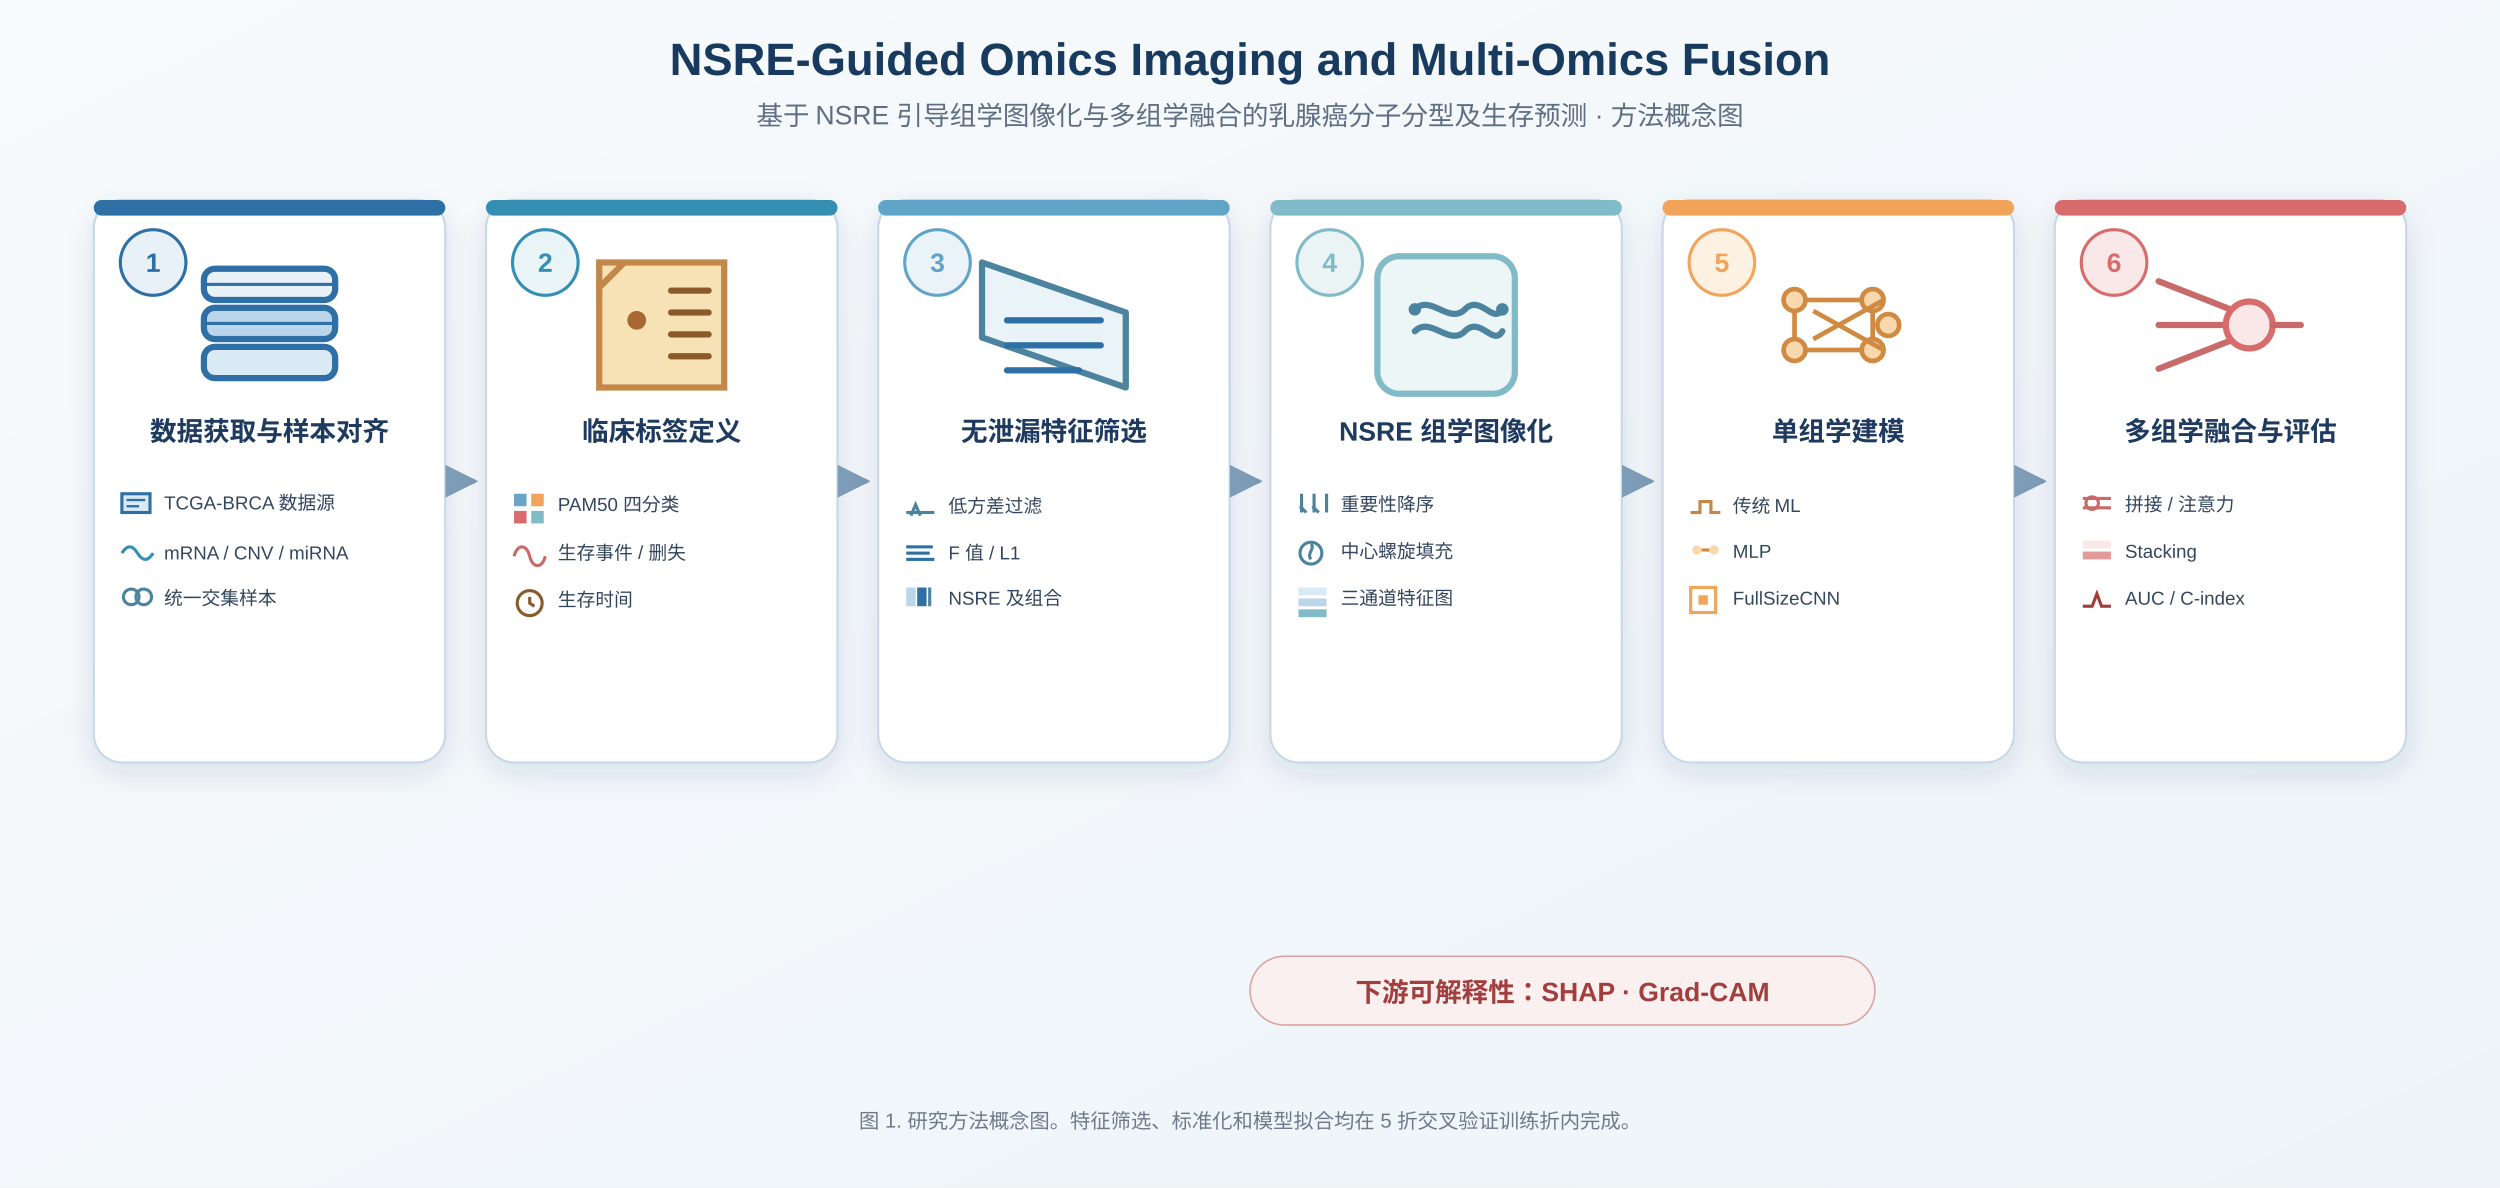
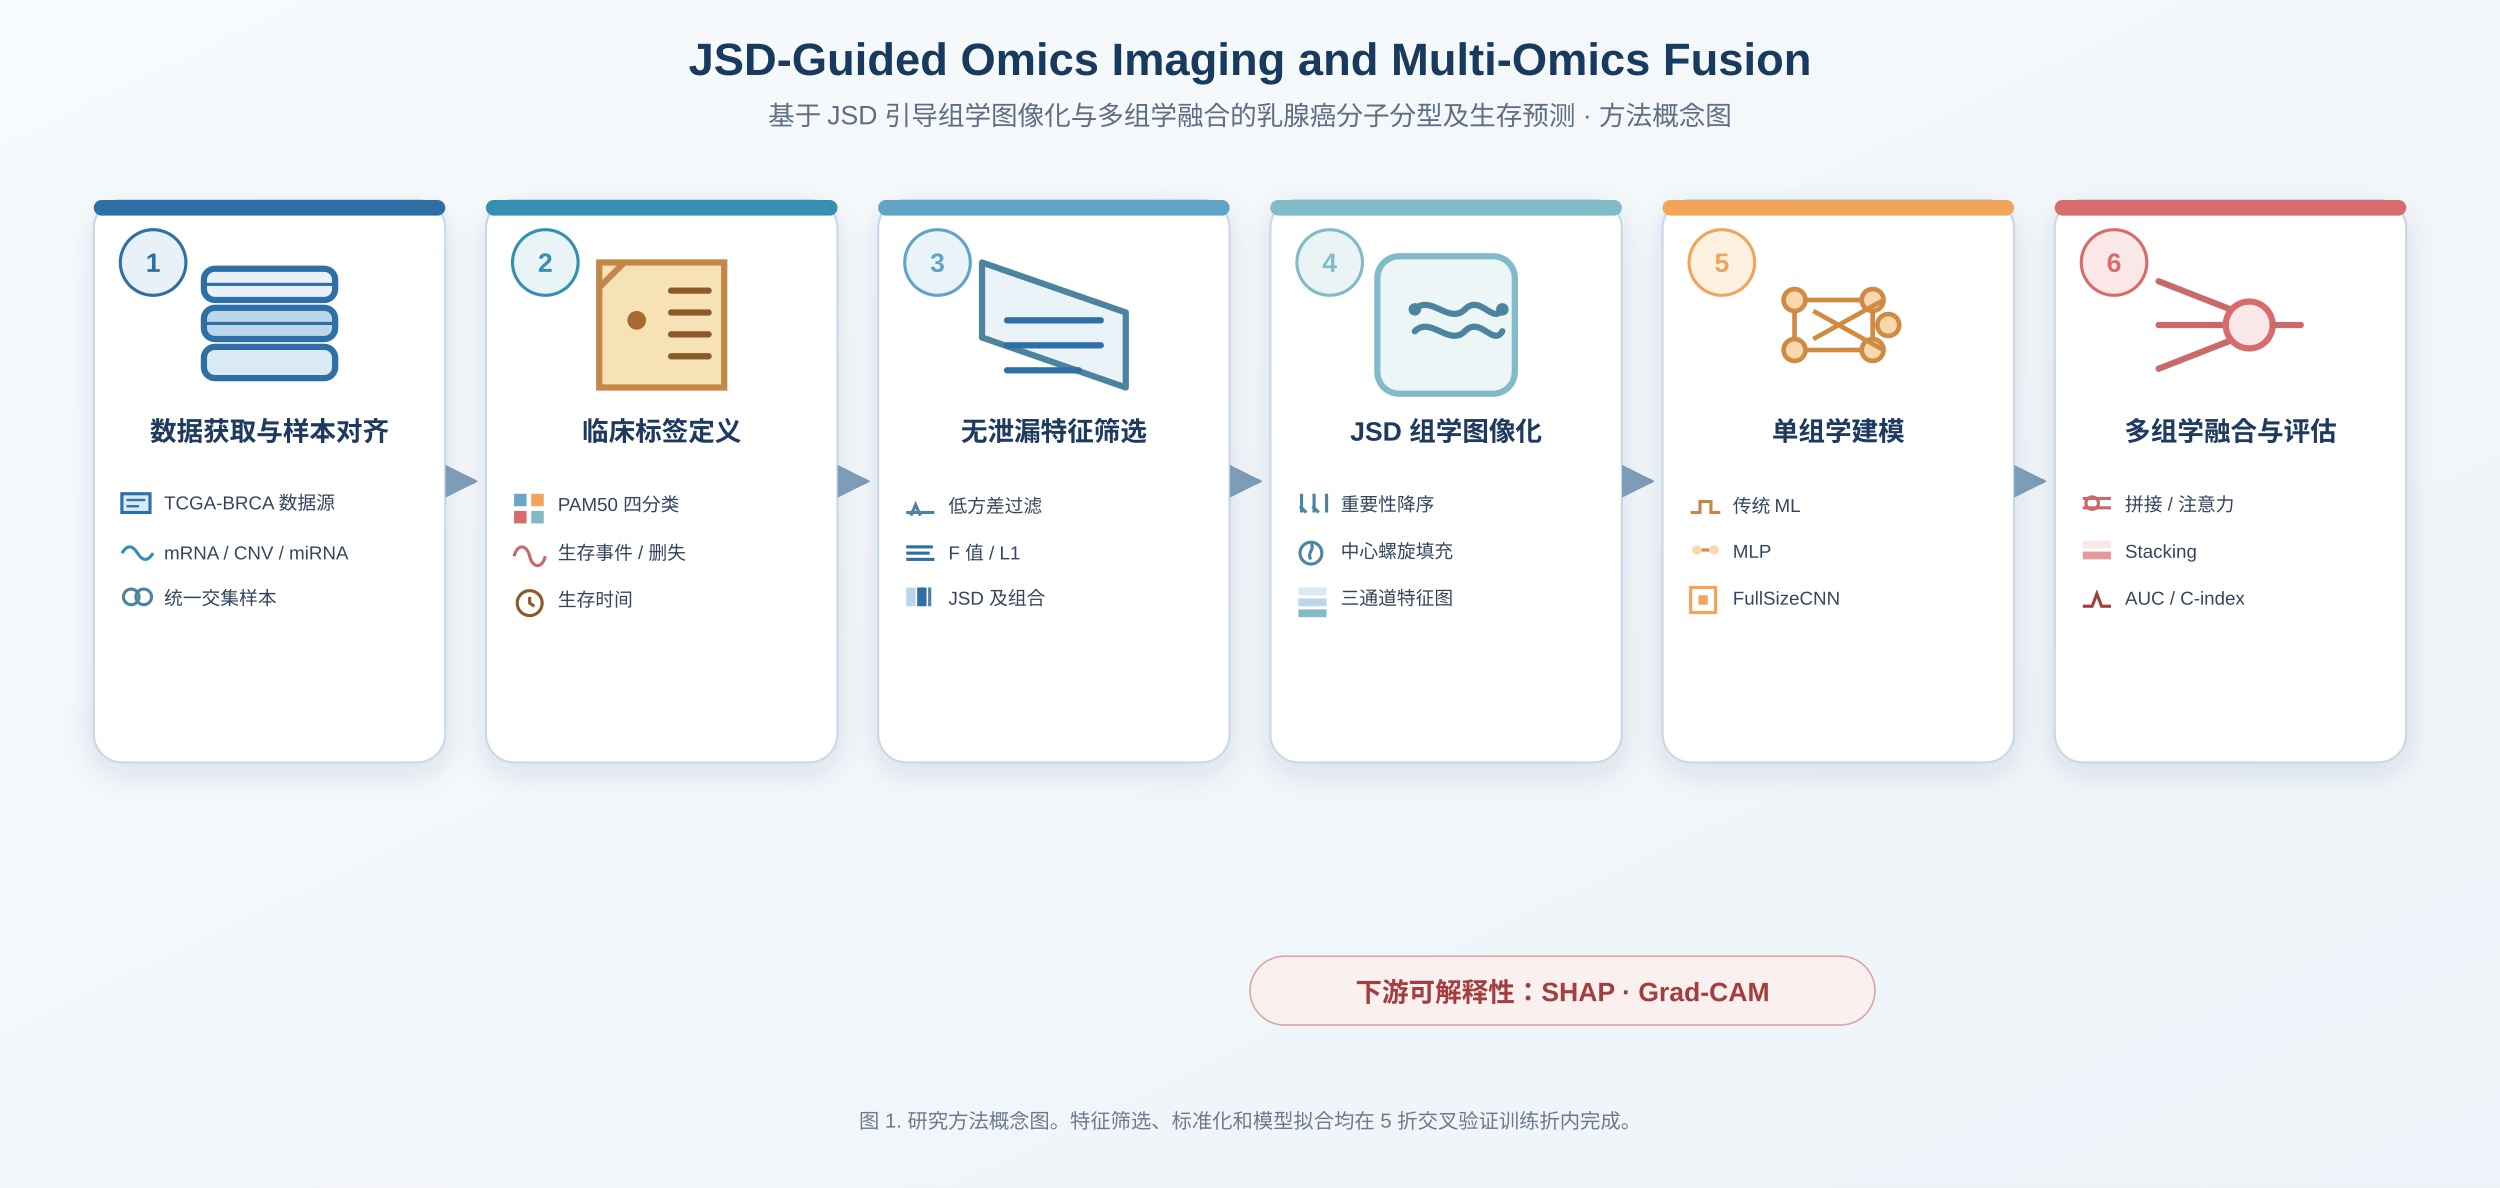
<svg xmlns="http://www.w3.org/2000/svg" width="1600" height="760" viewBox="0 0 1600 760" font-family="Microsoft YaHei, Arial, sans-serif">
  <defs>
    <filter id="shadow" x="-20%" y="-20%" width="140%" height="140%">
      <feDropShadow dx="0" dy="6" stdDeviation="9" flood-color="#1E3A5F" flood-opacity="0.12" />
    </filter>
    <linearGradient id="bg" x1="0" y1="0" x2="1" y2="1">
      <stop offset="0" stop-color="#F8FBFD" />
      <stop offset="1" stop-color="#EDF3F8" />
    </linearGradient>
    <marker id="arrow" viewBox="0 0 10 10" refX="9" refY="5" markerWidth="7" markerHeight="7" orient="auto-start-reverse">
      <path d="M0 0 L10 5 L0 10 z" fill="#7D9CB7" />
    </marker>
  </defs>
  <rect width="1600" height="760" fill="url(#bg)" />
-   <text x="800" y="48" text-anchor="middle" font-size="29" font-weight="700" fill="#173A5E">NSRE-Guided Omics Imaging and Multi-Omics Fusion</text>
-   <text x="800" y="80" text-anchor="middle" font-size="17" fill="#5E6E83">基于 NSRE 引导组学图像化与多组学融合的乳腺癌分子分型及生存预测 · 方法概念图</text>
+   <text x="800" y="48" text-anchor="middle" font-size="29" font-weight="700" fill="#173A5E">JSD-Guided Omics Imaging and Multi-Omics Fusion</text>
+   <text x="800" y="80" text-anchor="middle" font-size="17" fill="#5E6E83">基于 JSD 引导组学图像化与多组学融合的乳腺癌分子分型及生存预测 · 方法概念图</text>
  <g>
    <rect x="60" y="128" width="225" height="360" rx="18" fill="#FFFFFF" stroke="#C9D9E8" stroke-width="1.5" filter="url(#shadow)" />
    <rect x="60" y="128" width="225" height="10" rx="5" fill="#2E6FA6" />
    <circle cx="98" cy="168" r="21" fill="#E8F1F8" stroke="#2E6FA6" stroke-width="2" />
    <text x="98" y="174" text-anchor="middle" font-size="17" font-weight="700" fill="#2E6FA6">1</text>
    <g transform="translate(172.5 208)">
      <rect x="-42" y="-36" width="84" height="20" rx="7" fill="#E8F1F8" stroke="#2E6FA6" stroke-width="4" />
      <path d="M-42 -26 h84" stroke="#2E6FA6" stroke-width="2" />
      <rect x="-42" y="-11" width="84" height="20" rx="7" fill="#BBD5EA" stroke="#2E6FA6" stroke-width="4" />
      <path d="M-42 -1 h84" stroke="#2E6FA6" stroke-width="2" />
      <rect x="-42" y="14" width="84" height="20" rx="7" fill="#D9EAF5" stroke="#2E6FA6" stroke-width="4" />
    </g>
    <text x="172.5" y="282" text-anchor="middle" font-size="17" font-weight="700" fill="#1E3A5F">数据获取与样本对齐</text>
    <g transform="translate(78 316)">
      <path d="M0 0 h18 v12 h-18 z" fill="#D9EAF5" stroke="#2E6FA6" stroke-width="2" />
      <path d="M3 4 h12 M3 8 h8" stroke="#2E6FA6" stroke-width="1.5" />
      <text x="27" y="10" font-size="12" fill="#33465D">TCGA-BRCA 数据源</text>
    </g>
    <g transform="translate(78 346)">
      <path d="M0 8 Q5 0 10 8 T20 8" fill="none" stroke="#348FB3" stroke-width="2" />
      <text x="27" y="12" font-size="12" fill="#33465D">mRNA / CNV / miRNA</text>
    </g>
    <g transform="translate(78 376)">
      <circle cx="6" cy="6" r="5" fill="none" stroke="#4C84A0" stroke-width="2" />
      <circle cx="14" cy="6" r="5" fill="none" stroke="#4C84A0" stroke-width="2" />
      <text x="27" y="11" font-size="12" fill="#33465D">统一交集样本</text>
    </g>
  </g>
  <path d="M295 308 L304 308" stroke="#7D9CB7" stroke-width="3" fill="none" marker-end="url(#arrow)" />
  <g>
    <rect x="311" y="128" width="225" height="360" rx="18" fill="#FFFFFF" stroke="#C9D9E8" stroke-width="1.5" filter="url(#shadow)" />
    <rect x="311" y="128" width="225" height="10" rx="5" fill="#348FB3" />
    <circle cx="349" cy="168" r="21" fill="#E9F4F7" stroke="#348FB3" stroke-width="2" />
    <text x="349" y="174" text-anchor="middle" font-size="17" font-weight="700" fill="#348FB3">2</text>
    <g transform="translate(423.5 208)">
      <path d="M-40 -40 L40 -40 L40 40 L-40 40 Z" fill="#F7E2B5" stroke="#C4874A" stroke-width="4" />
      <circle cx="-16" cy="-3" r="6" fill="#A96832" />
      <path d="M6 -22 h24 M6 -8 h24 M6 6 h24 M6 20 h24" stroke="#8B5A2B" stroke-width="4" stroke-linecap="round" />
      <path d="M-40 -24 L-24 -40" stroke="#C4874A" stroke-width="4" />
    </g>
    <text x="423.5" y="282" text-anchor="middle" font-size="17" font-weight="700" fill="#1E3A5F">临床标签定义</text>
    <g transform="translate(329 316)">
      <rect x="0" y="0" width="8" height="8" fill="#6AA4C9" />
      <rect x="11" y="0" width="8" height="8" fill="#F2A45A" />
      <rect x="0" y="11" width="8" height="8" fill="#D86C6C" />
      <rect x="11" y="11" width="8" height="8" fill="#81BBC8" />
      <text x="28" y="11" font-size="12" fill="#33465D">PAM50 四分类</text>
    </g>
    <g transform="translate(329 346)">
      <path d="M0 10 C2 2 8 2 10 10 C12 18 18 18 20 10" fill="none" stroke="#C86A6A" stroke-width="2" />
      <text x="28" y="12" font-size="12" fill="#33465D">生存事件 / 删失</text>
    </g>
    <g transform="translate(329 376)">
      <circle cx="10" cy="10" r="8" fill="none" stroke="#8B5A2B" stroke-width="2" />
      <path d="M10 6 v4 l3 2" fill="none" stroke="#8B5A2B" stroke-width="2" />
      <text x="28" y="12" font-size="12" fill="#33465D">生存时间</text>
    </g>
  </g>
  <path d="M546 308 L555 308" stroke="#7D9CB7" stroke-width="3" fill="none" marker-end="url(#arrow)" />
  <g>
    <rect x="562" y="128" width="225" height="360" rx="18" fill="#FFFFFF" stroke="#C9D9E8" stroke-width="1.5" filter="url(#shadow)" />
    <rect x="562" y="128" width="225" height="10" rx="5" fill="#60A5C7" />
    <circle cx="600" cy="168" r="21" fill="#EAF4F8" stroke="#60A5C7" stroke-width="2" />
    <text x="600" y="174" text-anchor="middle" font-size="17" font-weight="700" fill="#60A5C7">3</text>
    <g transform="translate(674.5 208)">
      <path d="M-46 -40 L46 -8 L46 40 L-46 8 Z" fill="#EAF4F8" stroke="#4C84A0" stroke-width="4" stroke-linejoin="round" />
      <path d="M-30 -3 h60 M-30 13 h60 M-30 29 h46" stroke="#2E6FA6" stroke-width="4" stroke-linecap="round" />
    </g>
    <text x="674.5" y="282" text-anchor="middle" font-size="17" font-weight="700" fill="#1E3A5F">无泄漏特征筛选</text>
    <g transform="translate(580 316)">
      <path d="M0 12 h6 M6 12 h6 M12 12 h6" fill="none" stroke="#4C84A0" stroke-width="2" />
      <path d="M3 14 L6 7 L9 14" fill="none" stroke="#4C84A0" stroke-width="2" />
      <text x="27" y="12" font-size="12" fill="#33465D">低方差过滤</text>
    </g>
    <g transform="translate(580 346)">
      <path d="M0 12 h12 M0 8 h12 M0 4 h12" stroke="#2E6FA6" stroke-width="2" />
      <path d="M12 12 h6 M12 8 h3 M12 4 h5" stroke="#2E6FA6" stroke-width="2" />
      <text x="27" y="12" font-size="12" fill="#33465D">F 值 / L1</text>
    </g>
    <g transform="translate(580 376)">
      <rect x="0" y="0" width="6" height="12" fill="#BBD5EA" />
      <rect x="7" y="0" width="6" height="12" fill="#2E6FA6" />
      <path d="M15 0 v12" stroke="#4C84A0" stroke-width="2" />
-       <text x="27" y="11" font-size="12" fill="#33465D">NSRE 及组合</text>
+       <text x="27" y="11" font-size="12" fill="#33465D">JSD 及组合</text>
    </g>
  </g>
  <path d="M797 308 L806 308" stroke="#7D9CB7" stroke-width="3" fill="none" marker-end="url(#arrow)" />
  <g>
    <rect x="813" y="128" width="225" height="360" rx="18" fill="#FFFFFF" stroke="#C9D9E8" stroke-width="1.5" filter="url(#shadow)" />
    <rect x="813" y="128" width="225" height="10" rx="5" fill="#81BBC8" />
    <circle cx="851" cy="168" r="21" fill="#EAF4F5" stroke="#81BBC8" stroke-width="2" />
    <text x="851" y="174" text-anchor="middle" font-size="17" font-weight="700" fill="#81BBC8">4</text>
    <g transform="translate(925.5 208)">
      <rect x="-44" y="-44" width="88" height="88" rx="14" fill="#EDF6F7" stroke="#81BBC8" stroke-width="4" />
      <path d="M-20 -10 C-10 -20 2 0 12 -10 S30 0 36 -10" fill="none" stroke="#4C84A0" stroke-width="4" stroke-linecap="round" />
      <path d="M-20 4 C-10 -6 2 14 12 4 S30 14 36 4" fill="none" stroke="#4C84A0" stroke-width="4" stroke-linecap="round" />
      <circle cx="-20" cy="-10" r="4" fill="#4C84A0" />
      <circle cx="36" cy="-10" r="4" fill="#4C84A0" />
    </g>
-     <text x="925.5" y="282" text-anchor="middle" font-size="17" font-weight="700" fill="#1E3A5F">NSRE 组学图像化</text>
+     <text x="925.5" y="282" text-anchor="middle" font-size="17" font-weight="700" fill="#1E3A5F">JSD 组学图像化</text>
    <g transform="translate(831 316)">
      <path d="M2 0 v12 M10 0 v12 M18 0 v12" stroke="#4C84A0" stroke-width="2" />
      <path d="M5 12 L1 8 M13 12 L9 8" stroke="#4C84A0" stroke-width="2" />
      <text x="27" y="11" font-size="12" fill="#33465D">重要性降序</text>
    </g>
    <g transform="translate(831 346)">
      <circle cx="8" cy="8" r="7" fill="none" stroke="#4C84A0" stroke-width="2" />
      <path d="M8 2 C11 5 5 8 8 12" fill="none" stroke="#4C84A0" stroke-width="2" />
      <text x="27" y="11" font-size="12" fill="#33465D">中心螺旋填充</text>
    </g>
    <g transform="translate(831 376)">
      <rect x="0" y="0" width="18" height="5" fill="#D9EAF5" />
      <rect x="0" y="7" width="18" height="5" fill="#BBD5EA" />
      <rect x="0" y="14" width="18" height="5" fill="#81BBC8" />
      <text x="27" y="11" font-size="12" fill="#33465D">三通道特征图</text>
    </g>
  </g>
  <path d="M1048 308 L1057 308" stroke="#7D9CB7" stroke-width="3" fill="none" marker-end="url(#arrow)" />
  <g>
    <rect x="1064" y="128" width="225" height="360" rx="18" fill="#FFFFFF" stroke="#C9D9E8" stroke-width="1.5" filter="url(#shadow)" />
    <rect x="1064" y="128" width="225" height="10" rx="5" fill="#F2A45A" />
    <circle cx="1102" cy="168" r="21" fill="#FDF1E2" stroke="#F2A45A" stroke-width="2" />
    <text x="1102" y="174" text-anchor="middle" font-size="17" font-weight="700" fill="#F2A45A">5</text>
    <g transform="translate(1176.5 208)" fill="none" stroke="#D18A42" stroke-width="3">
      <circle cx="-28" cy="-16" r="7" fill="#F9D8AE" />
      <circle cx="-28" cy="16" r="7" fill="#F9D8AE" />
      <circle cx="22" cy="-16" r="7" fill="#F9D8AE" />
      <circle cx="22" cy="16" r="7" fill="#F9D8AE" />
      <circle cx="32" cy="0" r="7" fill="#F9D8AE" />
      <path d="M-21 -16 L15 -16 M-21 16 L15 16 M-28 -9 L-28 9 M22 -9 L22 9 M29 -16 L-16 9 M29 16 L-16 -9" />
    </g>
    <text x="1176.5" y="282" text-anchor="middle" font-size="17" font-weight="700" fill="#1E3A5F">单组学建模</text>
    <g transform="translate(1082 316)">
      <path d="M0 12 h6 v-7 h7 v7 h6" fill="none" stroke="#C48649" stroke-width="2" />
      <text x="27" y="12" font-size="12" fill="#33465D">传统 ML</text>
    </g>
    <g transform="translate(1082 346)">
      <circle cx="4" cy="6" r="3" fill="#F9D8AE" />
      <circle cx="15" cy="6" r="3" fill="#F9D8AE" />
      <path d="M7 6 h5" stroke="#D18A42" stroke-width="2" />
      <text x="27" y="11" font-size="12" fill="#33465D">MLP</text>
    </g>
    <g transform="translate(1082 376)">
      <rect x="0" y="0" width="16" height="16" fill="none" stroke="#F2A45A" stroke-width="2" />
      <rect x="5" y="5" width="6" height="6" fill="#F2A45A" />
      <text x="27" y="11" font-size="12" fill="#33465D">FullSizeCNN</text>
    </g>
  </g>
  <path d="M1299 308 L1308 308" stroke="#7D9CB7" stroke-width="3" fill="none" marker-end="url(#arrow)" />
  <g>
    <rect x="1315" y="128" width="225" height="360" rx="18" fill="#FFFFFF" stroke="#C9D9E8" stroke-width="1.5" filter="url(#shadow)" />
    <rect x="1315" y="128" width="225" height="10" rx="5" fill="#D86C6C" />
    <circle cx="1353" cy="168" r="21" fill="#FAE8E8" stroke="#D86C6C" stroke-width="2" />
    <text x="1353" y="174" text-anchor="middle" font-size="17" font-weight="700" fill="#D86C6C">6</text>
    <g transform="translate(1427.5 208)">
      <path d="M-46 -28 L0 -10 M-46 0 L0 0 M-46 28 L0 10" fill="none" stroke="#C86A6A" stroke-width="4" stroke-linecap="round" />
      <circle cx="12" cy="0" r="15" fill="#FAE8E8" stroke="#D86C6C" stroke-width="4" />
      <path d="M27 0 L45 0" stroke="#C86A6A" stroke-width="4" stroke-linecap="round" />
    </g>
    <text x="1427.5" y="282" text-anchor="middle" font-size="17" font-weight="700" fill="#1E3A5F">多组学融合与评估</text>
    <g transform="translate(1333 316)">
      <path d="M0 3 h18 M0 9 h18" stroke="#C86A6A" stroke-width="2" />
      <circle cx="6" cy="6" r="4" fill="none" stroke="#C86A6A" stroke-width="2" />
      <text x="27" y="11" font-size="12" fill="#33465D">拼接 / 注意力</text>
    </g>
    <g transform="translate(1333 346)">
      <rect x="0" y="0" width="18" height="5" fill="#FAE8E8" />
      <rect x="0" y="7" width="18" height="5" fill="#E39A9A" />
      <text x="27" y="11" font-size="12" fill="#33465D">Stacking</text>
    </g>
    <g transform="translate(1333 376)">
      <path d="M0 12 h6 l3 -8 l3 8 h6" fill="none" stroke="#A23E3E" stroke-width="2" />
      <text x="27" y="11" font-size="12" fill="#33465D">AUC / C-index</text>
    </g>
  </g>
  <rect x="800" y="612" width="400" height="44" rx="22" fill="#FBF0F0" stroke="#D9A3A3" />
  <text x="1000" y="641" text-anchor="middle" font-size="17" font-weight="700" fill="#A23E3E">下游可解释性：SHAP · Grad-CAM</text>
  <text x="800" y="722" text-anchor="middle" font-size="13" fill="#6E7A8A">图 1. 研究方法概念图。特征筛选、标准化和模型拟合均在 5 折交叉验证训练折内完成。</text>
</svg>
